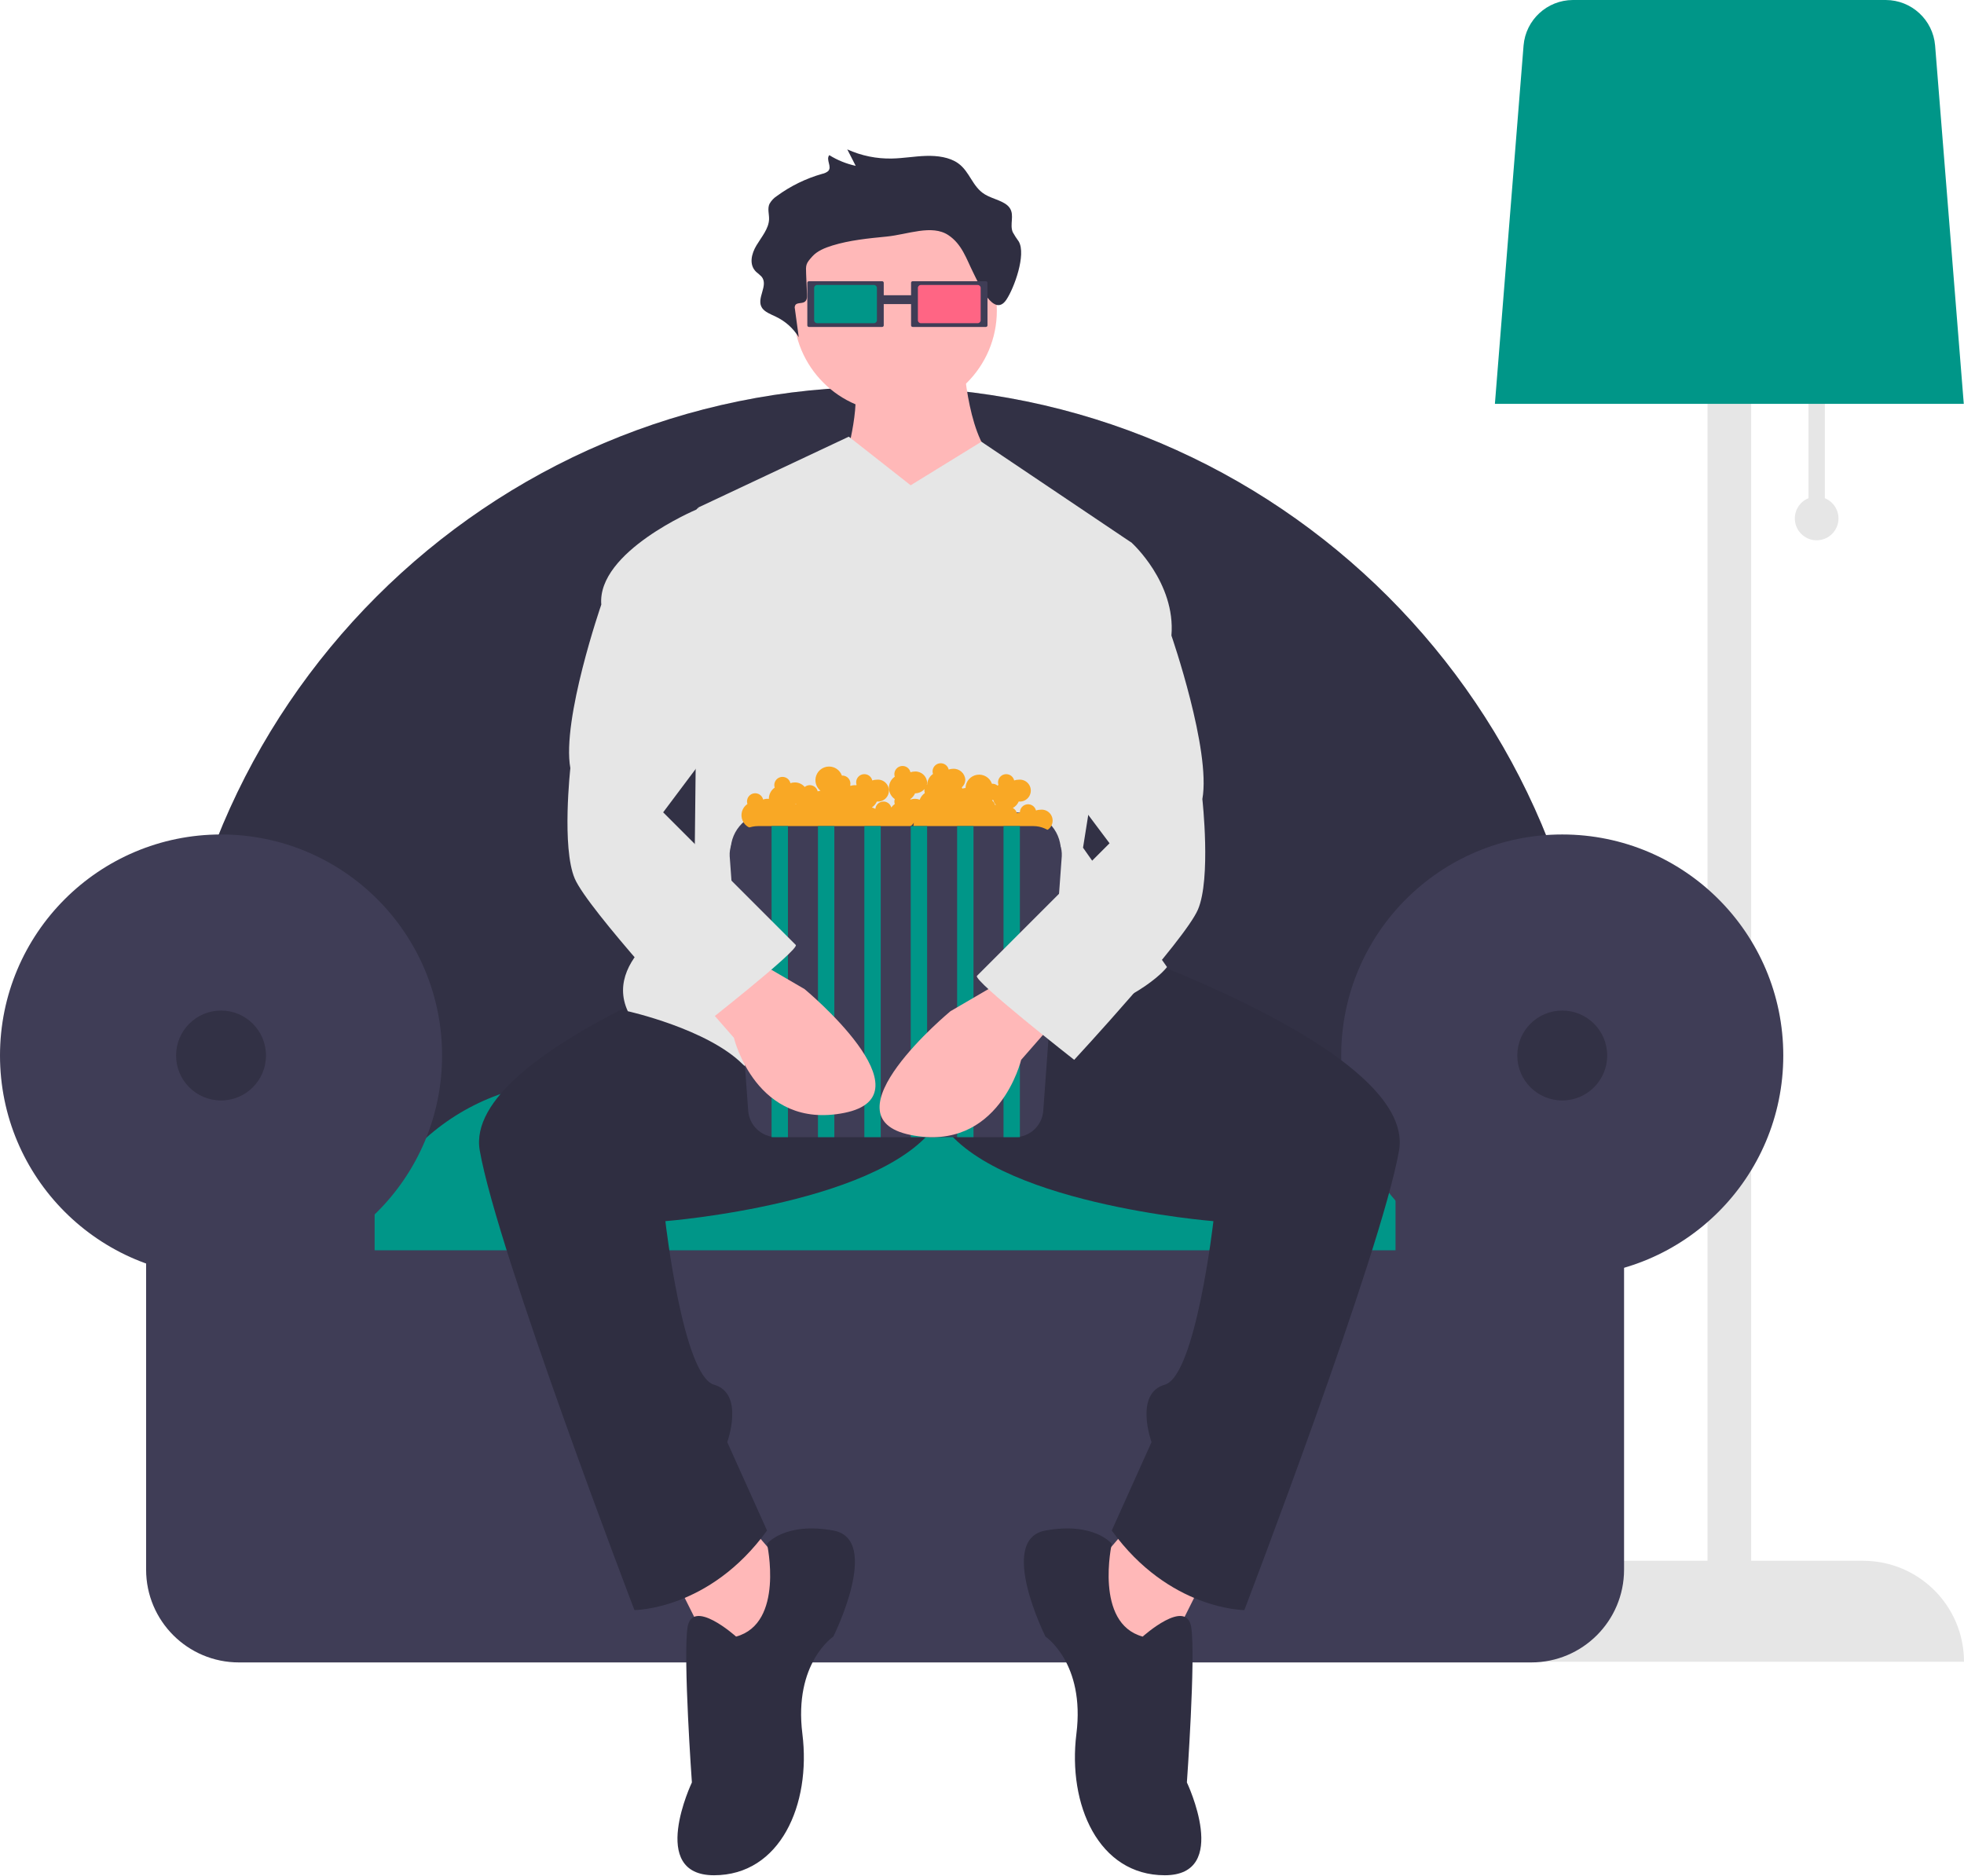
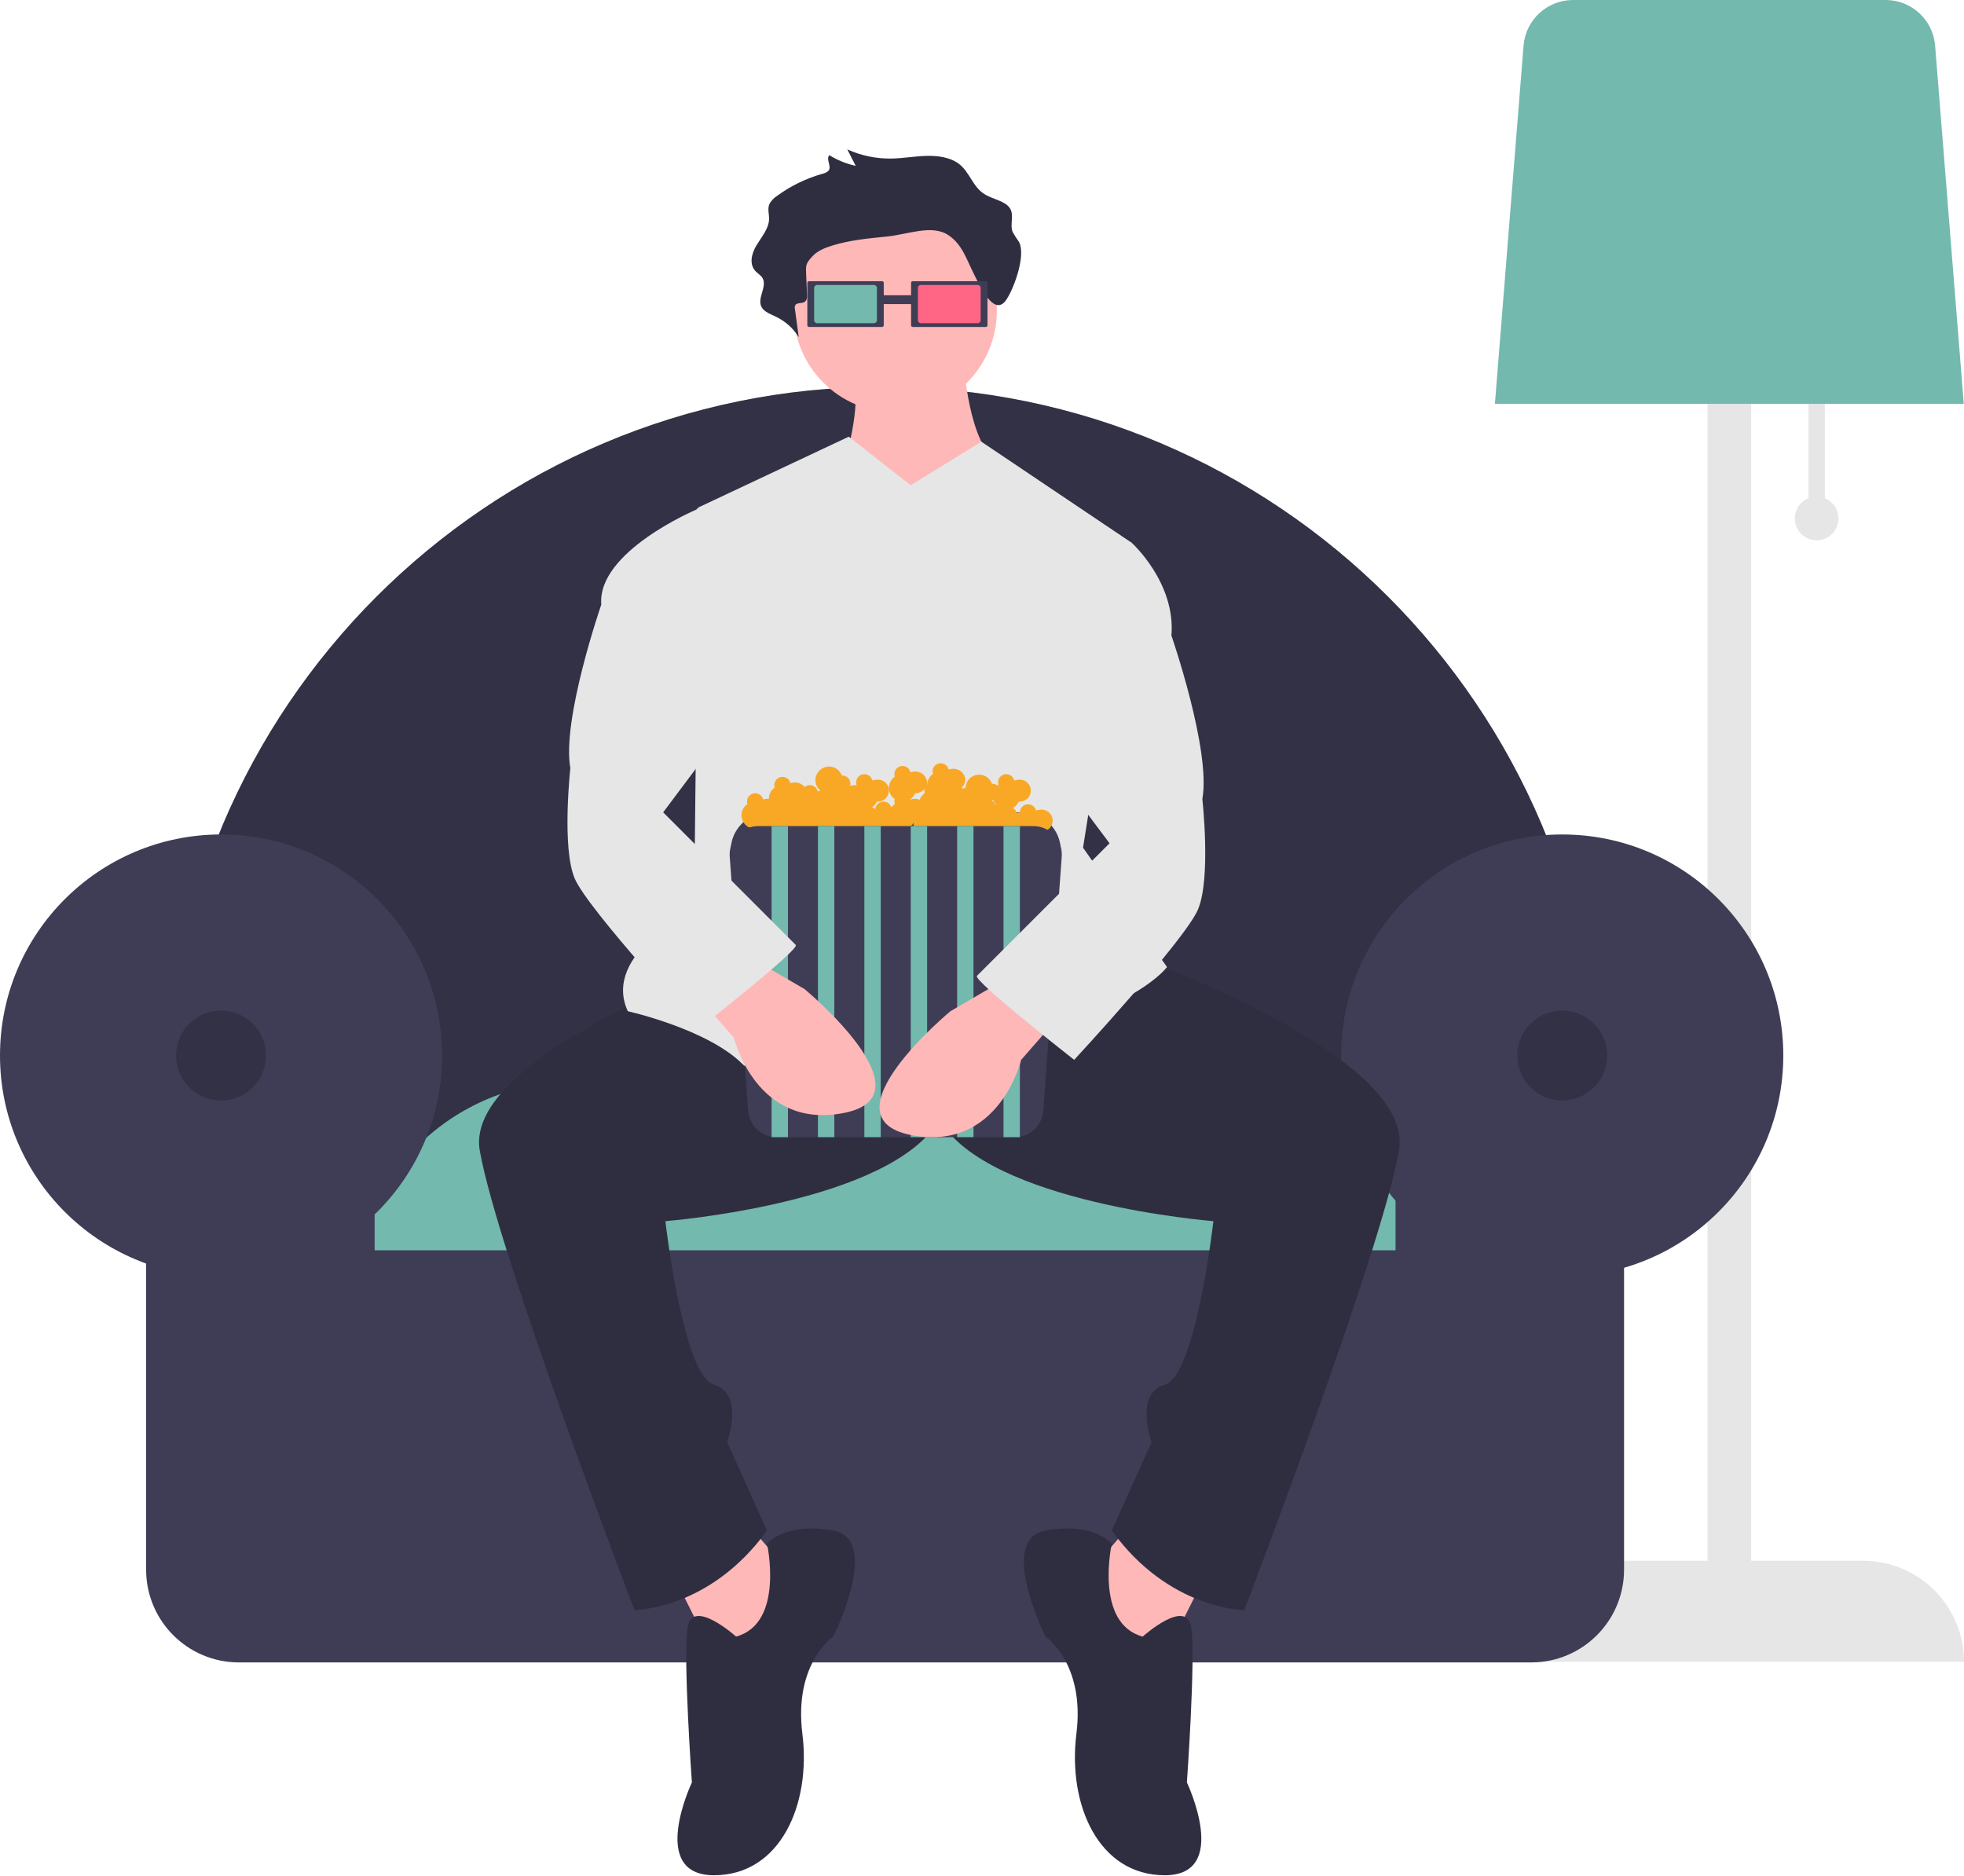
<svg xmlns="http://www.w3.org/2000/svg" data-name="Layer 1" width="719.769" height="687.25" viewBox="0 0 719.769 687.25">
  <path d="M908.885,288.962V250.375h-6v38.587a8,8,0,1,0,6,0Z" transform="translate(-240.1153 -106.375)" fill="#e6e6e6" />
  <path d="M922.885,678.375h-41v-498h-16v498H824.885a37,37,0,0,0-37,37v0h172v-0A37,37,0,0,0,922.885,678.375Z" transform="translate(-240.1153 -106.375)" fill="#e6e6e6" />
-   <path d="M787.968,254.375h171.834L949.294,123.035A18.198,18.198,0,0,0,931.248,106.375H816.521a18.198,18.198,0,0,0-18.046,16.66Z" transform="translate(-240.1153 -106.375)" fill="#009688" />
+   <path d="M787.968,254.375h171.834L949.294,123.035A18.198,18.198,0,0,0,931.248,106.375H816.521a18.198,18.198,0,0,0-18.046,16.66Z" transform="translate(-240.1153 -106.375)" fill="#73b9ae" />
  <path d="M301.213,563.911H825.692V510.364c0-144.599-117.641-262.239-262.239-262.239S301.213,365.766,301.213,510.364Z" transform="translate(-240.1153 -106.375)" fill="#3f3d56" />
  <path d="M301.213,563.911H825.692V510.364c0-144.599-117.641-262.239-262.239-262.239S301.213,365.766,301.213,510.364Z" transform="translate(-240.1153 -106.375)" opacity="0.2" />
-   <path d="M369.188,582.446H772.82A81.097,81.097,0,0,0,691.826,502.813H450.181A81.097,81.097,0,0,0,369.188,582.446Z" transform="translate(-240.1153 -106.375)" fill="#009688" />
+   <path d="M369.188,582.446H772.82A81.097,81.097,0,0,0,691.826,502.813H450.181A81.097,81.097,0,0,0,369.188,582.446Z" transform="translate(-240.1153 -106.375)" fill="#73b9ae" />
  <circle cx="81.006" cy="386.827" r="81.006" fill="#3f3d56" />
  <circle cx="572.533" cy="386.827" r="81.006" fill="#3f3d56" />
  <path d="M751.551,534.392V564.597H377.413V534.392H293.662V681.614a34.011,34.011,0,0,0,34.011,34.011H801.291a34.011,34.011,0,0,0,34.011-34.011V534.392Z" transform="translate(-240.1153 -106.375)" fill="#3f3d56" />
  <circle cx="81.006" cy="386.827" r="16.476" opacity="0.2" />
  <circle cx="572.533" cy="386.827" r="16.476" opacity="0.2" />
  <path d="M593.293,238.871s1.62,30.775,12.958,37.254,0,50.211,0,50.211L552.8,327.956l-3.239-51.831s6.479-21.056,3.239-30.775S593.293,238.871,593.293,238.871Z" transform="translate(-240.1153 -106.375)" fill="#ffb8b8" />
  <polygon points="413.107 560.102 393.671 582.778 424.446 611.933 440.643 579.539 413.107 560.102" fill="#ffb8b8" />
  <polygon points="275.431 560.102 294.868 582.778 264.093 611.933 247.896 579.539 275.431 560.102" fill="#ffb8b8" />
  <path d="M642.695,451.864s116.62,38.873,110.141,76.127-56.69,168.451-56.69,168.451-27.535,0-48.592-29.155l14.577-32.394s-6.479-17.817,4.859-21.056,17.817-59.93,17.817-59.93-82.606-6.479-100.423-37.254l-32.394-77.746Z" transform="translate(-240.1153 -106.375)" fill="#2f2e41" />
  <path d="M526.075,451.864S409.455,490.738,415.934,527.991s56.69,168.451,56.69,168.451,27.535,0,48.592-29.155l-14.577-32.394s6.479-17.817-4.859-21.056-17.817-59.93-17.817-59.93,82.606-6.479,100.423-37.254l32.394-77.746Z" transform="translate(-240.1153 -106.375)" fill="#2f2e41" />
  <path d="M658.892,706.16s16.197-14.577,17.817-3.239-1.62,56.69-1.62,56.69,16.197,34.014-8.099,34.014-35.634-25.915-32.394-51.831-11.338-35.634-11.338-35.634-17.817-35.634,0-38.873,24.296,4.859,24.296,4.859S641.075,701.301,658.892,706.16Z" transform="translate(-240.1153 -106.375)" fill="#2f2e41" />
  <path d="M509.878,706.16s-16.197-14.577-17.817-3.239,1.62,56.69,1.62,56.69S477.483,793.625,501.779,793.625s35.634-25.915,32.394-51.831,11.338-35.634,11.338-35.634,17.817-35.634,0-38.873-24.296,4.859-24.296,4.859S527.695,701.301,509.878,706.16Z" transform="translate(-240.1153 -106.375)" fill="#2f2e41" />
  <circle cx="328.072" cy="113.87" r="37.254" fill="#ffb8b8" />
  <path d="M573.857,284.224l-22.676-17.817-55.07,25.915-1.62,147.394s-34.014,16.197-24.296,37.254c0,0,29.155,6.479,42.113,19.437s85.845-4.859,116.62-14.577,38.873-21.056,38.873-21.056l-30.775-43.732,17.817-111.761L599.778,268.259Z" transform="translate(-240.1153 -106.375)" fill="#e6e6e6" />
  <path d="M613.478,194.889a32.723,32.723,0,0,1-2.221-3.447c-1.155-2.813.669-6.129-1.035-8.756-1.74-2.682-6.159-3.247-9.165-5.069-4.631-2.807-5.473-8.314-9.811-11.407-3.126-2.228-7.584-2.829-11.762-2.702s-8.299.882-12.478.965a37.622,37.622,0,0,1-16.377-3.349l3.083,6.031a30.776,30.776,0,0,1-9.678-3.923c-1.364,1.691,1.131,4.259-.416,5.845a4.963,4.963,0,0,1-2.184,1.013,52.246,52.246,0,0,0-16.538,8.068,8.31,8.31,0,0,0-2.783,2.938c-.804,1.781-.091,3.748-.152,5.641-.111,3.441-2.737,6.441-4.601,9.541s-2.87,7.118-.106,9.749a25.135,25.135,0,0,1,1.932,1.703c2.77,3.267-2.133,8.052.23,11.519,1.026,1.505,3.129,2.267,4.957,3.156a19.807,19.807,0,0,1,8.474,7.553L531.426,219.531a1.72,1.72,0,0,1,.283-1.519c.688-.701,2.129-.422,3.079-.886,1.045-.511,1.124-1.683,1.082-2.665l-.32-7.571c-.144-3.405-.184-3.857,2.324-6.605,1.752-1.92,4.507-3.078,7.275-3.93,6.325-1.947,13.128-2.62,19.853-3.278,7.809-.764,16.602-4.553,22.667-.53,4.964,3.293,6.615,8.706,9.007,13.507,2.15,4.315,7.668,17.02,12.262,10.143C611.823,211.876,616.235,199.698,613.478,194.889Z" transform="translate(-240.1153 -106.375)" fill="#2f2e41" />
  <path d="M574.583,209.438a.58.58,0,0,0-.579.579v15.597a.58.58,0,0,0,.579.579h26.85a.58.58,0,0,0,.579-.579V210.017a.58.58,0,0,0-.579-.579Z" transform="translate(-240.1153 -106.375)" fill="#3f3d56" />
  <path d="M577.583,210.813a1.08,1.08,0,0,0-1.079,1.079v11.846a1.08,1.08,0,0,0,1.079,1.079h20.849a1.08,1.08,0,0,0,1.079-1.079V211.892a1.08,1.08,0,0,0-1.079-1.079Z" transform="translate(-240.1153 -106.375)" fill="#ff6584" />
  <rect x="320.784" y="108.201" width="13.986" height="3.239" fill="#3f3d56" />
  <path d="M536.562,209.438a.58.58,0,0,0-.579.579v15.597a.58.58,0,0,0,.579.579h26.85a.58.58,0,0,0,.579-.579V210.017a.58.58,0,0,0-.579-.579Z" transform="translate(-240.1153 -106.375)" fill="#3f3d56" />
-   <path d="M539.563,210.813a1.08,1.08,0,0,0-1.079,1.079v11.846a1.08,1.08,0,0,0,1.079,1.079H560.411a1.08,1.08,0,0,0,1.079-1.079V211.892a1.08,1.08,0,0,0-1.079-1.079Z" transform="translate(-240.1153 -106.375)" fill="#009688" />
+   <path d="M539.563,210.813a1.08,1.08,0,0,0-1.079,1.079v11.846a1.08,1.08,0,0,0,1.079,1.079H560.411a1.08,1.08,0,0,0,1.079-1.079V211.892a1.08,1.08,0,0,0-1.079-1.079Z" transform="translate(-240.1153 -106.375)" fill="#73b9ae" />
  <path d="M281.769,297.75h93a14,14,0,0,1,14,14v0a0,0,0,0,1,0,0h-121a0,0,0,0,1,0,0v0A14,14,0,0,1,281.769,297.75Z" fill="#3f3d56" />
  <path d="M621.385,403.125a4.961,4.961,0,0,0-1.599.272,2.995,2.995,0,0,0-5.901.728c0,.015.004.029.004.044a5.142,5.142,0,0,0-1.103.229,3.011,3.011,0,0,0-1.483-1.911,5.017,5.017,0,0,0,2.164-2.369,4.021,4.021,0,1,0-.082-7.993,4.961,4.961,0,0,0-1.599.272,2.99,2.99,0,1,0-5.749,1.625c-.12.083-.231.177-.343.27a2.84,2.84,0,0,0-2.045-.681,4.98,4.98,0,0,0-9.683,1.551,5.118,5.118,0,0,0-1.18.235,3,3,0,0,0-.172-.494,3.758,3.758,0,0,0,1.272-2.779,4.272,4.272,0,0,0-4.5-4,4.961,4.961,0,0,0-1.599.272,2.99,2.99,0,1,0-5.749,1.625,4.987,4.987,0,0,0-2.137,3.869c-.042.038-.091.068-.131.108a3.563,3.563,0,0,0,.116-.874,4.272,4.272,0,0,0-4.5-4,4.961,4.961,0,0,0-1.599.272,2.99,2.99,0,1,0-5.749,1.625,4.987,4.987,0,0,0,0,8.205,2.727,2.727,0,0,0,0,1.795,5.049,5.049,0,0,0-1.279,1.292,2.981,2.981,0,0,0-5.842.505,4.764,4.764,0,0,0-1.286-.519,5.027,5.027,0,0,0,1.837-2.182,4.021,4.021,0,1,0-.082-7.993,4.961,4.961,0,0,0-1.599.272,2.99,2.99,0,1,0-5.749,1.625c-.064.045-.122.097-.184.145-.156-.015-.308-.042-.468-.042a4.961,4.961,0,0,0-1.599.272c-.019-.075-.05-.145-.074-.219a2.947,2.947,0,0,0-3.062-3.567,4.995,4.995,0,1,0-7.851,5.565,5.173,5.173,0,0,0-1.013.221,2.973,2.973,0,0,0-4.762-1.608,4.676,4.676,0,0,0-3.639-1.664,4.961,4.961,0,0,0-1.599.272,2.99,2.99,0,1,0-5.749,1.625,4.989,4.989,0,0,0-2.152,4.103c0,.015.004.03.005.045a4.148,4.148,0,0,0-2.104.227,2.99,2.99,0,1,0-5.749,1.625,4.98,4.98,0,0,0,3.936,8.97,4.982,4.982,0,0,0,9.414,1.279,31.17,31.17,0,0,0,10.802-.487,4.982,4.982,0,0,0,9.278.333,4.892,4.892,0,0,0,2.097-.519,4.977,4.977,0,0,0,8.903-.481,4.844,4.844,0,0,1,5.418,3.007,7.799,7.799,0,0,1,5.744-3.179,4.875,4.875,0,0,0,5.415-2.068,4.998,4.998,0,0,0,9.423,3.239,4.892,4.892,0,0,0,2.097-.519,4.977,4.977,0,0,0,8.903-.481,4.892,4.892,0,0,0,2.097-.519,4.948,4.948,0,0,0,7.412,1.437,4.979,4.979,0,0,0,8.906,2.065,4.966,4.966,0,0,0,7.584-1.983,4.021,4.021,0,1,0-.082-7.993Zm-89.378-2.064c-.005.024-.009.049-.014.073-.036-.001-.071-.009-.108-.009a2.978,2.978,0,0,0-.446.045c.008-.018.02-.034.027-.052A4.98,4.98,0,0,0,532.007,401.061Zm41.779-1.664c-.015-.058-.04-.112-.057-.169a5.024,5.024,0,0,0,1.738-2.111,4.681,4.681,0,0,0,3.477-1.574,3.009,3.009,0,0,0-.059.582,2.967,2.967,0,0,0,.152.897,5.018,5.018,0,0,0-1.859,2.437,4.907,4.907,0,0,0-3.392-.062Zm29.95.373c-.002-.061.006-.124.002-.185a2.986,2.986,0,0,0,.381-.026,4.956,4.956,0,0,0,.953,1.765c-.094.026-.194.042-.286.074A3.016,3.016,0,0,0,603.736,399.77Z" transform="translate(-240.1153 -106.375)" fill="#f9a825" />
  <path d="M517.958,409.125a10.441,10.441,0,0,0-10.427,11.002l6.771,93.115a10.441,10.441,0,0,0,10.427,9.883H612.04a10.441,10.441,0,0,0,10.427-9.883l6.771-93.115a10.441,10.441,0,0,0-10.427-11.002Z" transform="translate(-240.1153 -106.375)" fill="#3f3d56" />
-   <rect x="282.769" y="302.75" width="6" height="114" fill="#009688" />
-   <rect x="299.769" y="302.75" width="6" height="114" fill="#009688" />
-   <rect x="316.769" y="302.75" width="6" height="114" fill="#009688" />
-   <rect x="333.769" y="302.75" width="6" height="114" fill="#009688" />
-   <rect x="350.769" y="302.75" width="6" height="114" fill="#009688" />
-   <rect x="367.769" y="302.75" width="6" height="114" fill="#009688" />
+   <rect x="282.769" y="302.75" width="6" height="114" fill="#73b9ae" />
+   <rect x="299.769" y="302.75" width="6" height="114" fill="#73b9ae" />
+   <rect x="316.769" y="302.75" width="6" height="114" fill="#73b9ae" />
+   <rect x="333.769" y="302.75" width="6" height="114" fill="#73b9ae" />
+   <rect x="350.769" y="302.75" width="6" height="114" fill="#73b9ae" />
+   <rect x="367.769" y="302.75" width="6" height="114" fill="#73b9ae" />
  <path d="M607.871,465.632l-19.437,11.338s-46.972,38.873-14.577,45.352,40.493-27.535,40.493-27.535l11.338-12.958Z" transform="translate(-240.1153 -106.375)" fill="#ffb8b8" />
  <path d="M515.547,457.533l19.437,11.338s46.972,38.873,14.577,45.352-40.493-27.535-40.493-27.535l-11.338-12.958Z" transform="translate(-240.1153 -106.375)" fill="#ffb8b8" />
  <path d="M633.786,303.66l21.056,1.62s16.197,14.577,14.577,34.014c0,0,14.577,42.113,11.338,59.93,0,0,3.239,29.155-1.62,40.493S633.786,494.787,633.786,494.787s-37.254-29.155-35.634-30.775l48.592-48.592-24.296-32.394Z" transform="translate(-240.1153 -106.375)" fill="#e6e6e6" />
  <path d="M496.11,292.322l-.81.81s-36.444,15.387-34.824,34.824c0,0-14.577,42.113-11.338,59.93,0,0-3.239,29.155,1.62,40.493s45.352,55.07,45.352,55.07,37.254-29.155,35.634-30.775l-48.592-48.592,24.296-32.394Z" transform="translate(-240.1153 -106.375)" fill="#e6e6e6" />
</svg>
